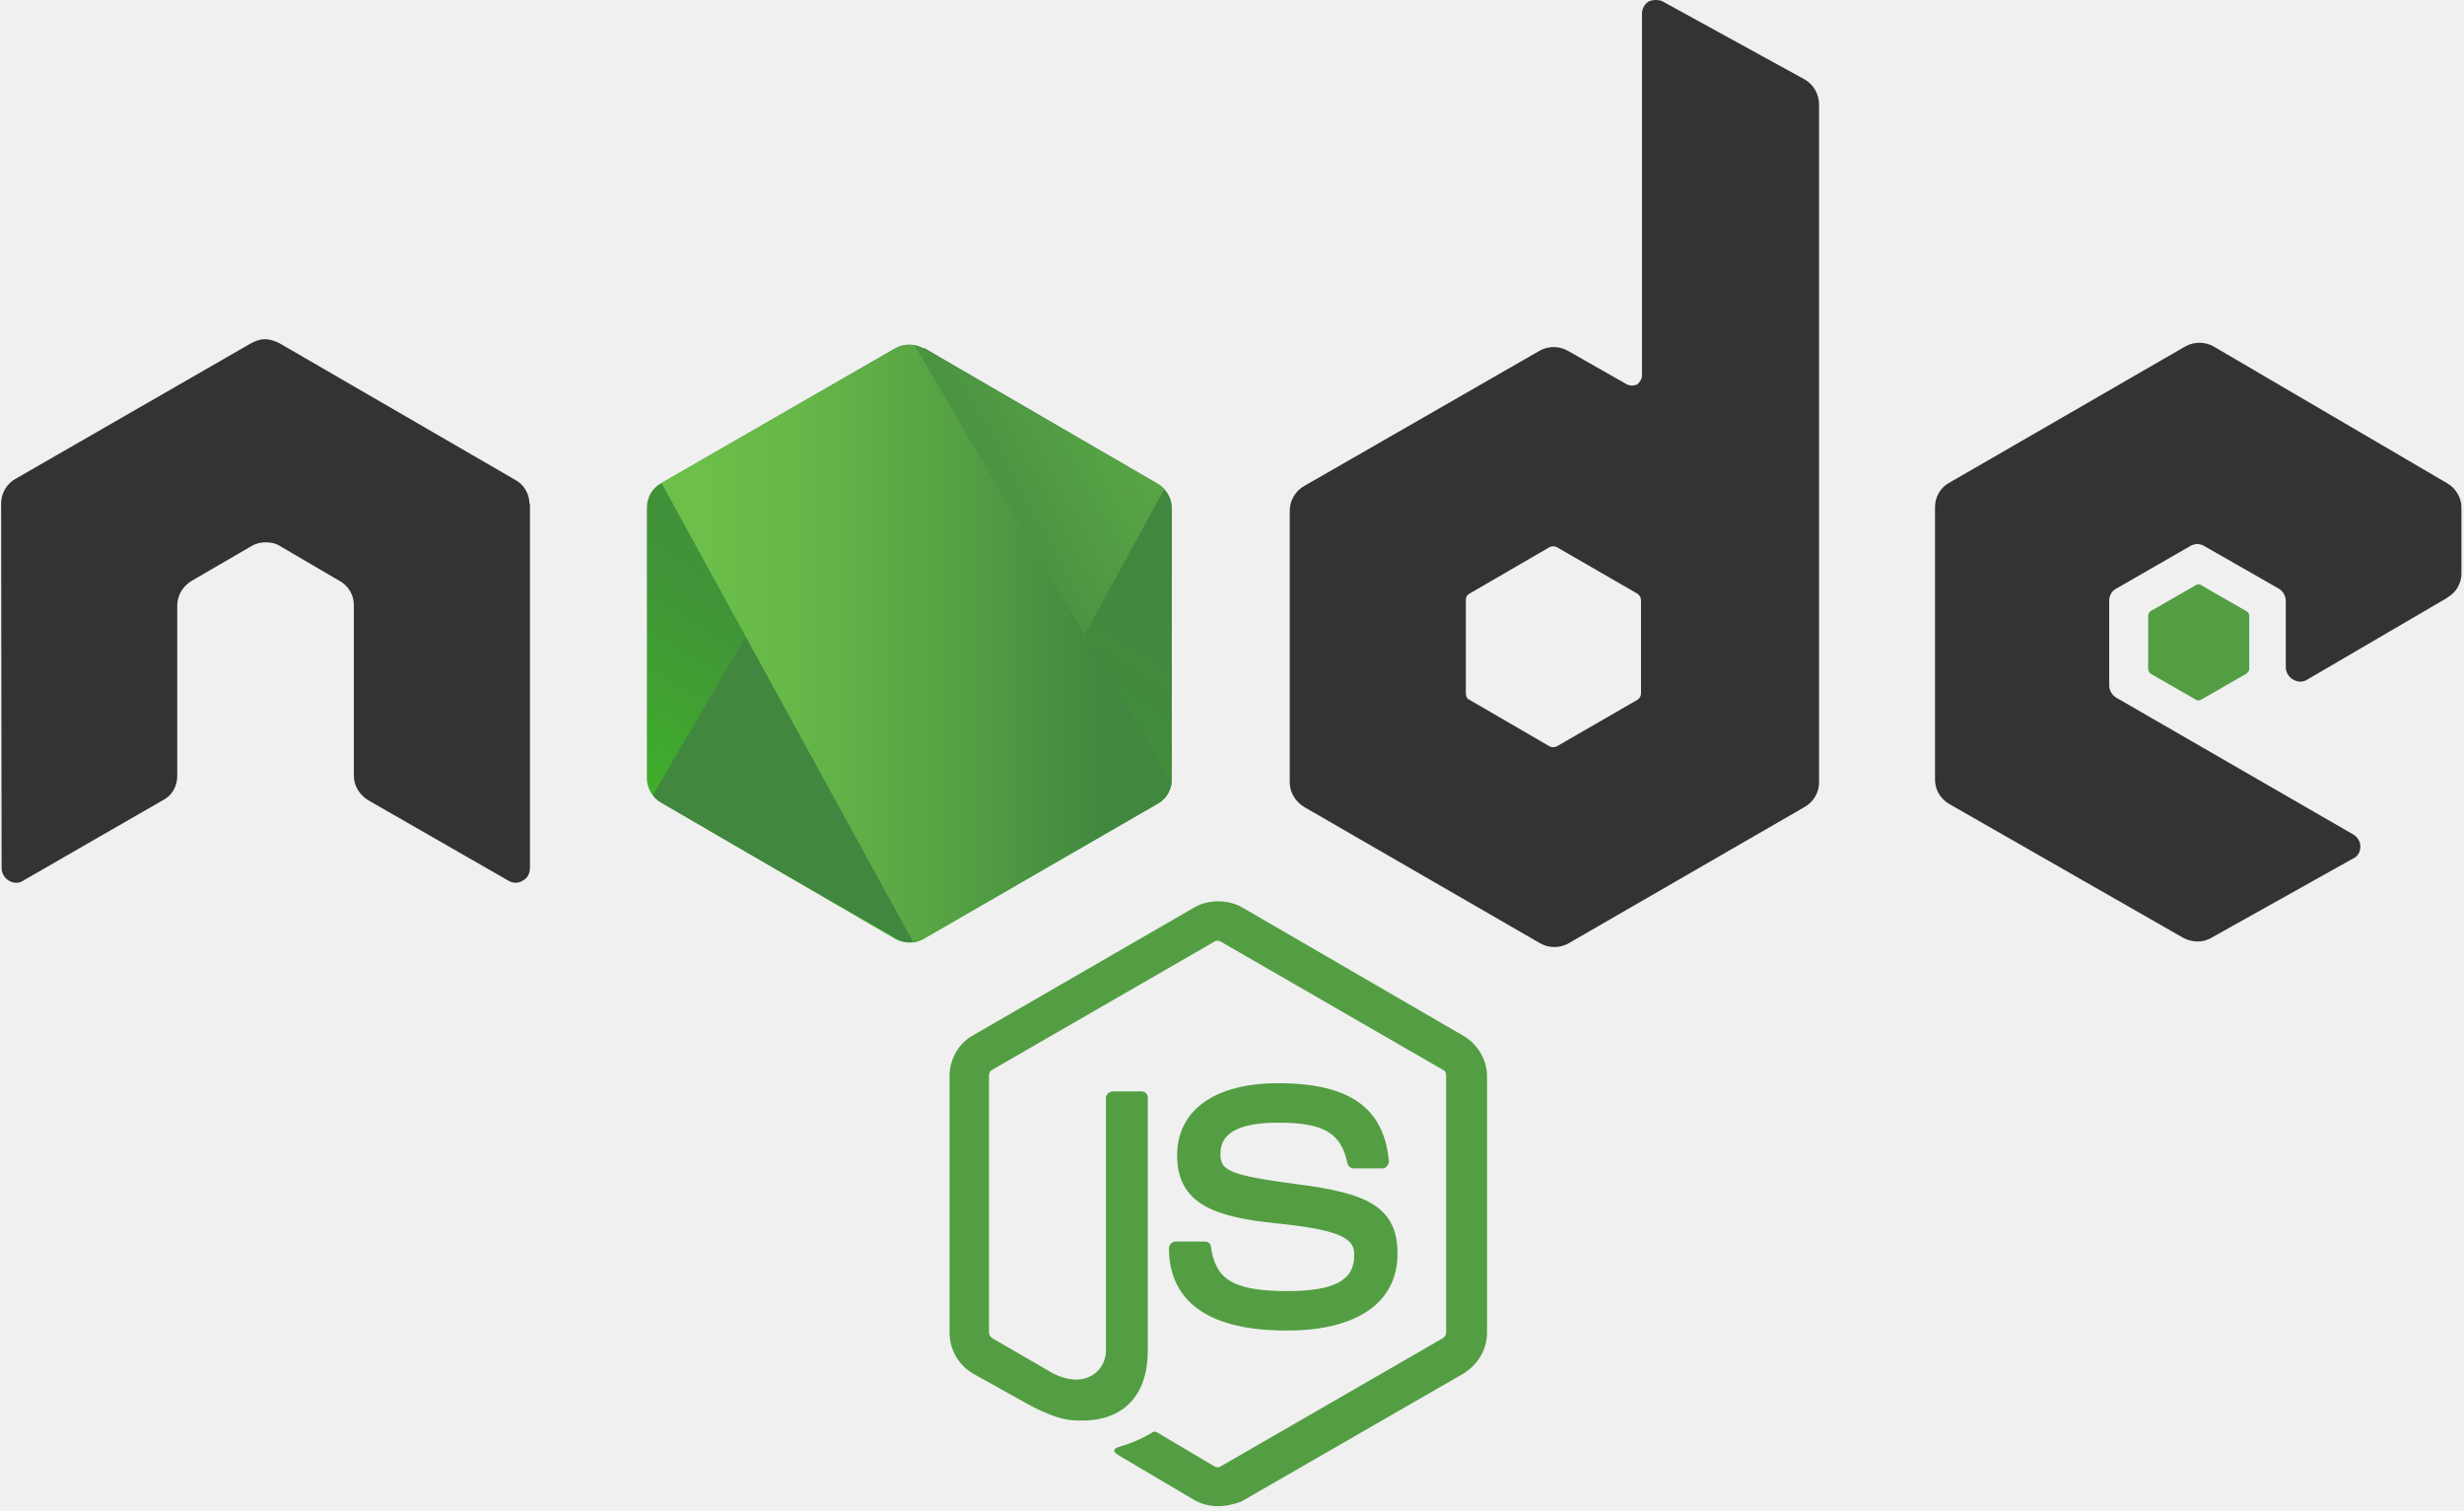
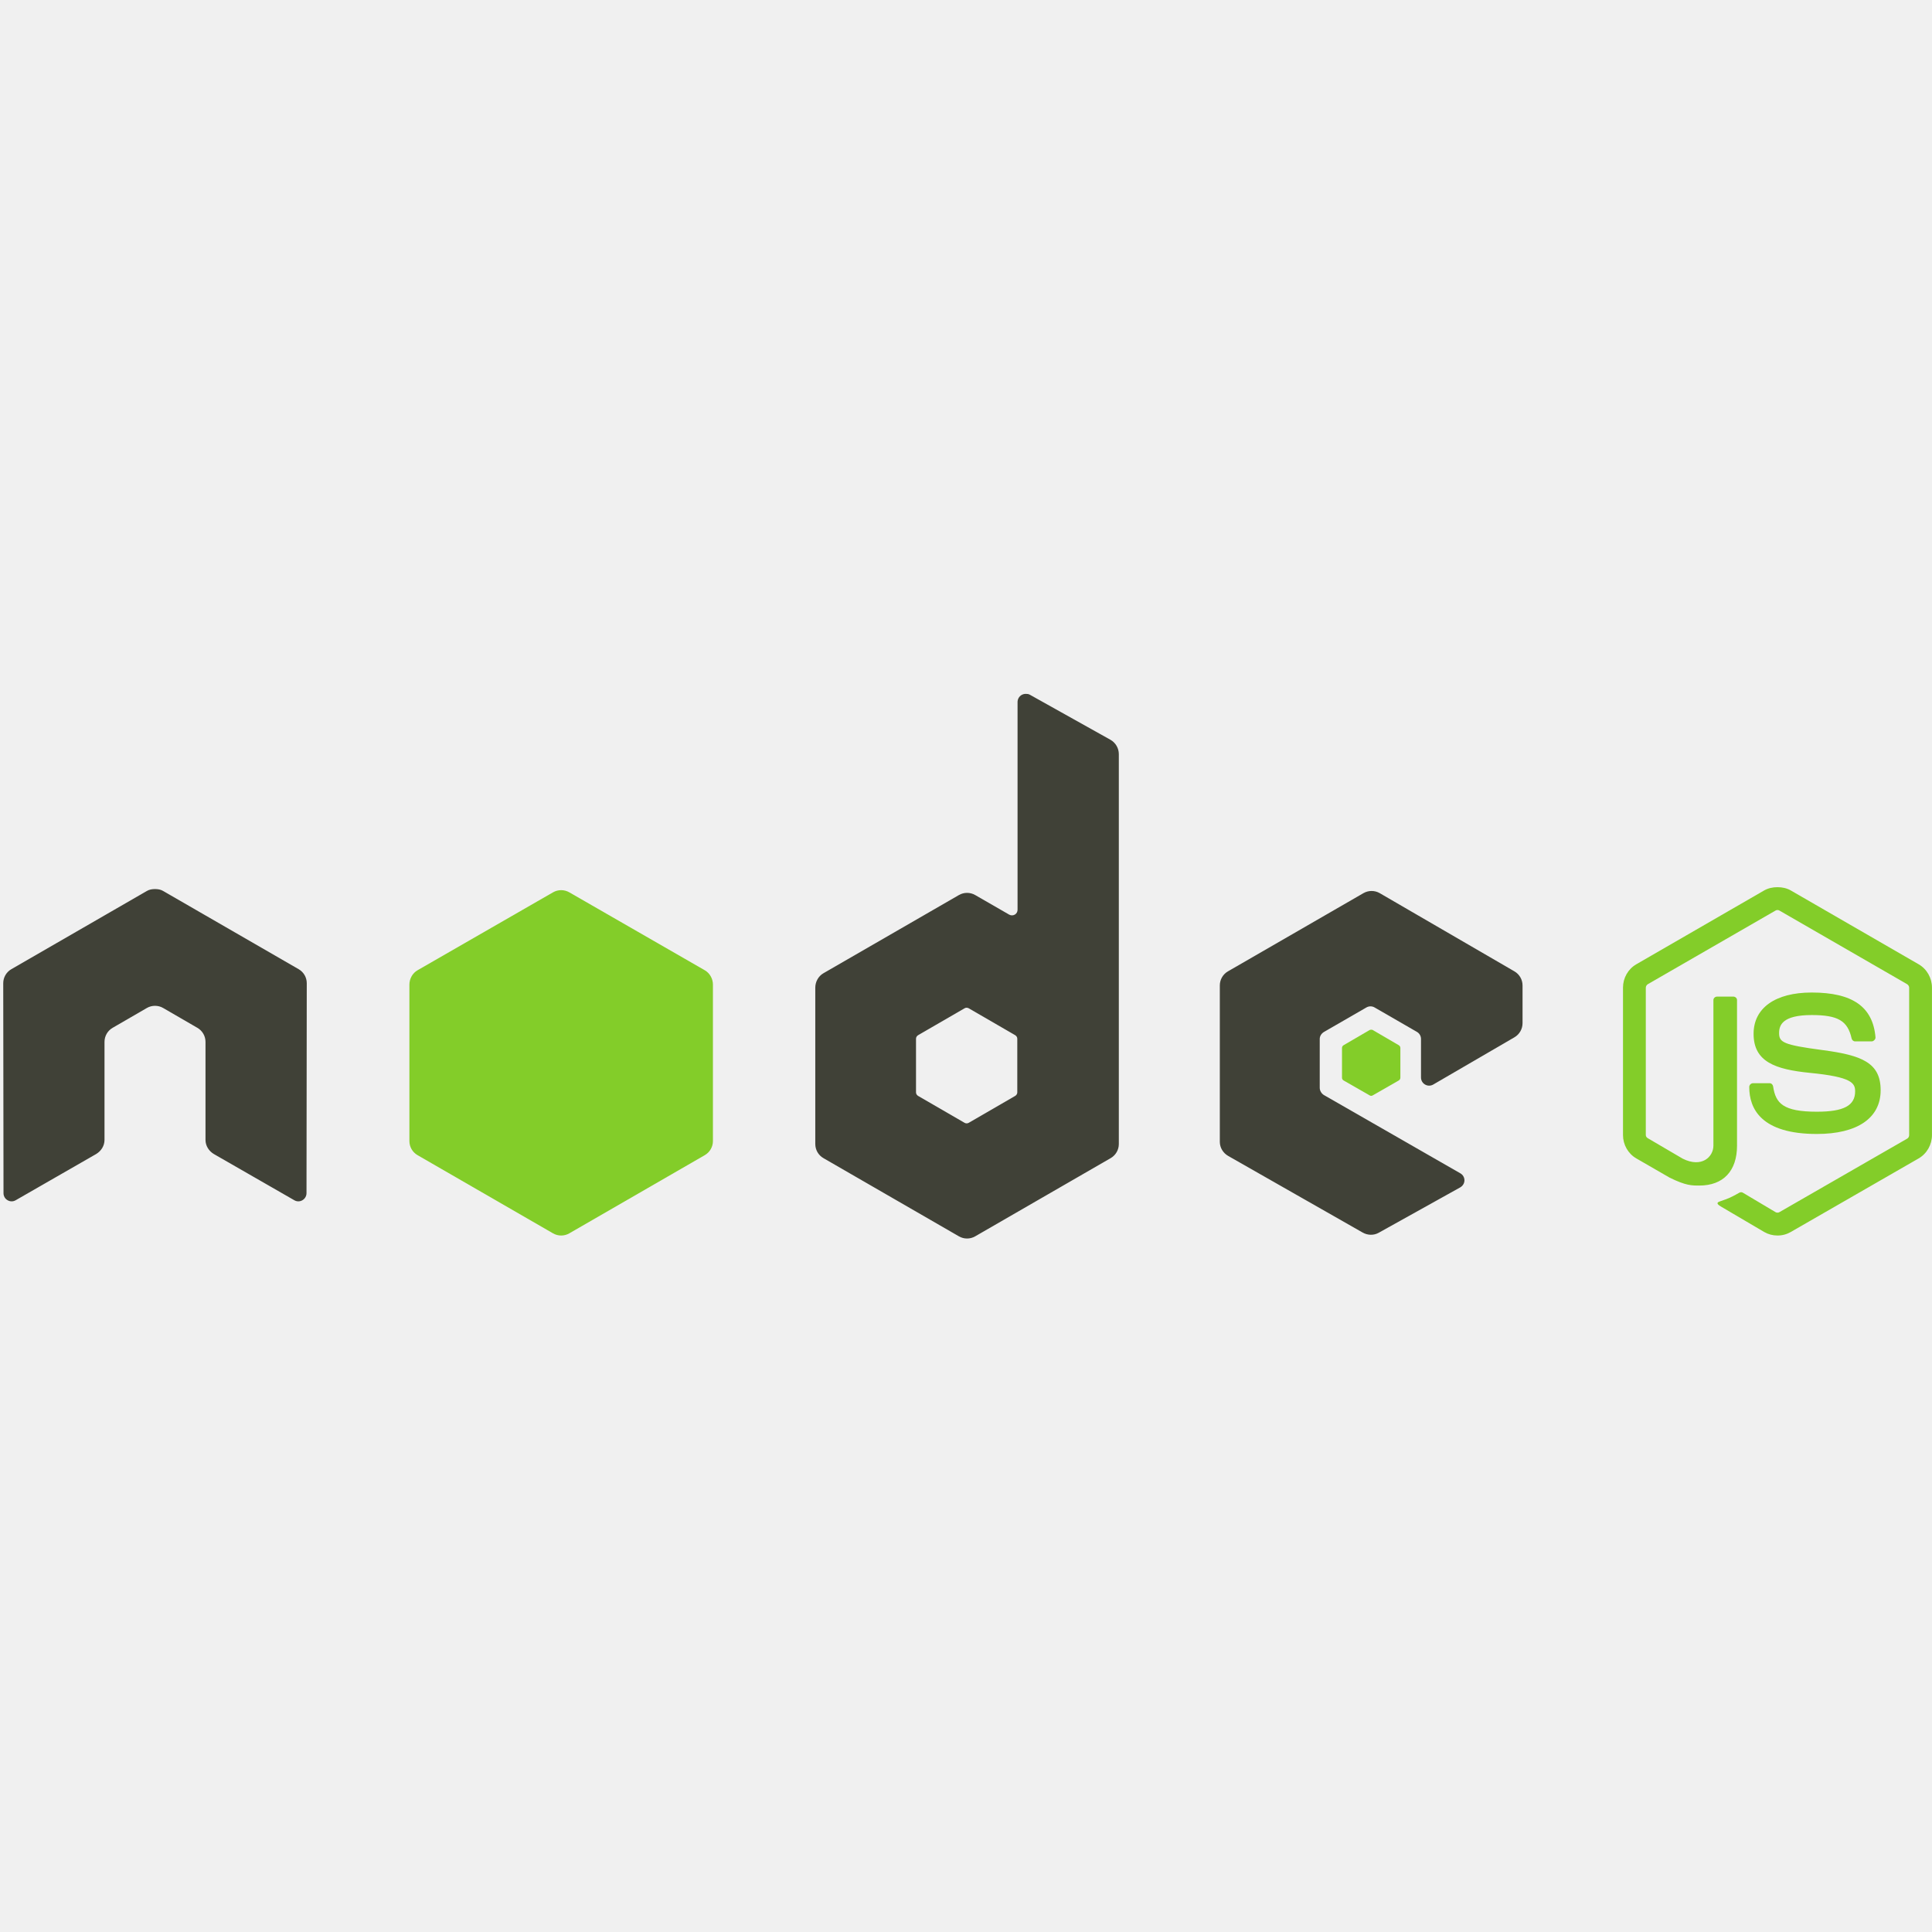
- <svg xmlns="http://www.w3.org/2000/svg" xmlns:xlink="http://www.w3.org/1999/xlink" width="2500" height="1533" preserveAspectRatio="xMidYMid" viewBox="0 0 512 314">
-   <defs>
-     <linearGradient id="b" x1="68.2%" x2="27.8%" y1="17.5%" y2="89.8%">
-       <stop offset="0%" stop-color="#41873F" />
-       <stop offset="32.9%" stop-color="#418B3D" />
-       <stop offset="63.5%" stop-color="#419637" />
-       <stop offset="93.2%" stop-color="#3FA92D" />
-       <stop offset="100%" stop-color="#3FAE2A" />
-     </linearGradient>
-     <linearGradient id="d" x1="43.3%" x2="159.2%" y1="55.2%" y2="-18.3%">
-       <stop offset="13.8%" stop-color="#41873F" />
-       <stop offset="40.3%" stop-color="#54A044" />
-       <stop offset="71.4%" stop-color="#66B848" />
-       <stop offset="90.8%" stop-color="#6CC04A" />
-     </linearGradient>
-     <linearGradient id="e" x1="-4413.8%" x2="5327.9%" y1="13.4%" y2="13.4%">
-       <stop offset="9.2%" stop-color="#6CC04A" />
-       <stop offset="28.6%" stop-color="#66B848" />
-       <stop offset="59.7%" stop-color="#54A044" />
-       <stop offset="86.2%" stop-color="#41873F" />
-     </linearGradient>
-     <linearGradient id="f" x1="-4.4%" x2="101.5%" y1="50%" y2="50%">
-       <stop offset="9.2%" stop-color="#6CC04A" />
-       <stop offset="28.6%" stop-color="#66B848" />
-       <stop offset="59.7%" stop-color="#54A044" />
-       <stop offset="86.2%" stop-color="#41873F" />
-     </linearGradient>
-     <linearGradient id="g" x1="-9713.8%" x2="27.9%" y1="36.2%" y2="36.2%">
-       <stop offset="9.2%" stop-color="#6CC04A" />
-       <stop offset="28.6%" stop-color="#66B848" />
-       <stop offset="59.7%" stop-color="#54A044" />
-       <stop offset="86.2%" stop-color="#41873F" />
-     </linearGradient>
-     <linearGradient id="h" x1="-103.9%" x2="100.8%" y1="50.3%" y2="50.3%">
-       <stop offset="9.2%" stop-color="#6CC04A" />
-       <stop offset="28.6%" stop-color="#66B848" />
-       <stop offset="59.7%" stop-color="#54A044" />
-       <stop offset="86.2%" stop-color="#41873F" />
-     </linearGradient>
-     <linearGradient id="i" x1="130.6%" x2="4.4%" y1="-211.1%" y2="201.6%">
-       <stop offset="0%" stop-color="#41873F" />
-       <stop offset="32.9%" stop-color="#418B3D" />
-       <stop offset="63.5%" stop-color="#419637" />
-       <stop offset="93.2%" stop-color="#3FA92D" />
-       <stop offset="100%" stop-color="#3FAE2A" />
-     </linearGradient>
-     <path id="a" d="M57.9 1.9a6 6 0 0 0-5.9 0l-48.6 28c-1.9 1-3 3-3 5.1v56.3c0 2 1.2 4 3 5L52 124.6a6 6 0 0 0 5.9 0l48.7-28.1c1.8-1 2.9-3 2.9-5.1V35c0-2-1.2-4-3-5L58 1.8z" />
-   </defs>
-   <g fill="none">
-     <path fill="#539E43" d="M253.1 313c-1.7 0-3.3-.4-4.8-1.2l-15.4-9.1c-2.3-1.3-1.2-1.7-.5-2a28 28 0 0 0 7-3c.3-.3.8-.2 1.1 0l11.8 7c.5.3 1 .3 1.4 0l46.1-26.6c.5-.3.7-.7.7-1.3v-53.3c0-.6-.2-1-.7-1.2l-46.1-26.6c-.5-.3-1-.3-1.4 0l-46.1 26.6c-.5.2-.7.8-.7 1.2v53.3c0 .5.2 1 .7 1.3l12.6 7.3c6.8 3.4 11-.6 11-4.7v-52.6c0-.6.7-1.3 1.5-1.3h5.9c.7 0 1.3.5 1.3 1.3v52.6c0 9.2-5 14.5-13.6 14.5-2.6 0-4.7 0-10.6-3l-12.2-6.8c-3-1.8-4.8-5-4.8-8.5v-53.3c0-3.4 1.8-6.7 4.8-8.4l46.2-26.7c2.8-1.6 6.8-1.6 9.7 0l46 26.7c3 1.7 5 5 5 8.4V277c0 3.5-2 6.7-5 8.5L258 312c-1.5.6-3.3 1-4.9 1zm14.2-36.5c-20.2 0-24.4-9.3-24.4-17.1 0-.7.6-1.4 1.4-1.4h6c.7 0 1.3.4 1.3 1.1 1 6.1 3.6 9.2 15.8 9.2 9.8 0 14-2.2 14-7.4 0-3-1.2-5.2-16.4-6.7-12.6-1.3-20.4-4-20.4-14.1 0-9.4 7.8-15 21-15 14.8 0 22 5.1 23 16.2 0 .4-.1.7-.4 1-.2.3-.5.5-.9.5h-6c-.6 0-1.1-.4-1.3-1-1.3-6.4-5-8.5-14.4-8.5-10.6 0-12 3.7-12 6.5 0 3.4 1.6 4.4 16 6.3 14.1 1.8 20.8 4.5 20.8 14.4 0 10.2-8.4 16-23 16z" />
-     <path fill="#333" d="M110 104.7c0-2-1.1-4-3-5L58 71.3c-.8-.4-1.7-.7-2.6-.8h-.5c-1 0-1.9.4-2.7.8l-49 28.2c-1.8 1-3 3-3 5.1l.1 75.8c0 1 .6 2.1 1.5 2.6 1 .6 2.1.6 3 0l29-16.7c2-1 3-3 3-5v-35.5c0-2.1 1.2-4 3-5.1l12.4-7.2c1-.6 2-.8 3-.8s2.1.2 3 .8l12.3 7.2c1.9 1 3 3 3 5v35.5c0 2.1 1.2 4 3 5.1l29.1 16.7c1 .6 2.1.6 3 0 1-.5 1.5-1.5 1.5-2.6v-75.8zM345.6.3c-1-.4-2.1-.4-3 0a3 3 0 0 0-1.4 2.6V78c0 .7-.4 1.4-1 1.9-.8.3-1.4.3-2.1 0l-12.3-7a6 6 0 0 0-5.9 0L271 101c-1.8 1-3 3-3 5.1v56.5c0 2.1 1.2 4 3 5.1l49 28.3a6 6 0 0 0 6 0l49-28.3c1.8-1 3-3 3-5v-141a6 6 0 0 0-3-5.2L345.5.3zM341 144.1c0 .6-.3 1-.7 1.3l-16.8 9.7a1.7 1.7 0 0 1-1.5 0l-16.7-9.7c-.5-.2-.7-.8-.7-1.3v-19.4c0-.6.2-1 .7-1.3l16.7-9.7a1.7 1.7 0 0 1 1.5 0l16.8 9.7c.4.3.7.8.7 1.3v19.4zm167.5-19.9c1.9-1 3-3 3-5v-13.8c0-2-1.2-4-3-5L460 72a6 6 0 0 0-5.9 0l-49 28.3c-1.9 1-3 3-3 5.1V162c0 2.1 1.1 4 3 5.1l48.6 27.8c1.9 1 4.1 1 5.8 0l29.5-16.5c1-.4 1.5-1.5 1.5-2.5s-.6-2-1.5-2.5L439.8 145a3 3 0 0 1-1.5-2.5v-17.7c0-1 .5-2 1.5-2.5l15.3-8.8a2.8 2.8 0 0 1 3 0l15.4 8.8a3 3 0 0 1 1.5 2.5v13.9c0 1 .6 2 1.5 2.5 1 .6 2.1.6 3 0l29.1-17z" />
-     <path fill="#539E43" d="M456.3 121.6a1 1 0 0 1 1.1 0l9.4 5.4c.4.2.6.6.6 1v11c0 .4-.2.7-.6 1l-9.4 5.4a1 1 0 0 1-1.1 0l-9.4-5.4c-.3-.3-.5-.6-.5-1v-11c0-.4.2-.8.5-1l9.4-5.4z" />
-     <g transform="translate(134 70.5)">
-       <mask id="c" fill="#fff">
-         <use xlink:href="#a" />
-       </mask>
-       <use fill="url(#b)" xlink:href="#a" />
-       <g mask="url(#c)">
-         <path d="M51.9 1.9 3 29.9A6 6 0 0 0 0 35v56.3C0 92.7.6 94 1.5 95L56.3 1.2c-1.4-.3-3-.2-4.4.6zM56.6 125l1.4-.6 48.8-28.1c1.8-1 3-3 3-5.1V35c0-1.5-.7-3-1.7-4l-51.5 94z" />
-         <path fill="url(#d)" d="m106.7 30-49-28.1a8 8 0 0 0-1.4-.6L1.5 95a6 6 0 0 0 1.6 1.4l49 28c1.3.9 3 1.1 4.4.7L108 31a6 6 0 0 0-1.2-1.2z" />
-       </g>
-       <g mask="url(#c)">
-         <path d="M109.8 91.3V35c0-2-1.3-4-3.1-5l-49-28.1a5.1 5.1 0 0 0-1.8-.7l53.5 91.4c.3-.4.4-.8.4-1.3zM3.1 30A6 6 0 0 0 0 35v56.3c0 2 1.4 4 3.1 5l49 28.2c1 .7 2.3.9 3.7.7L3.5 29.8 3 30z" />
-         <path fill="url(#e)" fill-rule="evenodd" d="m50.4.8-.7.4h1l-.3-.4z" transform="translate(0 -9.2)" />
-         <path fill="url(#f)" fill-rule="evenodd" d="M106.8 105.6a6.6 6.6 0 0 0 2.9-3.7L56 10.4a5.9 5.9 0 0 0-4.2.7L3.4 39l52.3 95.4a8 8 0 0 0 2.2-.7l48.9-28.2z" transform="translate(0 -9.2)" />
-         <path fill="url(#g)" fill-rule="evenodd" d="m111.3 104.7-.3-.6v.8l.3-.2z" transform="translate(0 -9.2)" />
-         <path fill="url(#h)" fill-rule="evenodd" d="M106.8 105.6 58 133.7a7 7 0 0 1-2.2.7l1 1.7 54-31.3v-.7l-1.4-2.3c-.2 1.6-1.2 3-2.6 3.8z" transform="translate(0 -9.2)" />
-         <path fill="url(#i)" fill-rule="evenodd" d="M106.8 105.6 58 133.7a7 7 0 0 1-2.2.7l1 1.7 54-31.3v-.7l-1.4-2.3c-.2 1.6-1.2 3-2.6 3.8z" transform="translate(0 -9.2)" />
-       </g>
-     </g>
+ <svg xmlns="http://www.w3.org/2000/svg" width="800px" height="800px" viewBox="0 -183.5 512 512" preserveAspectRatio="xMinYMin meet">
+   <g fill="#83CD29">
+     <path d="M471.05 51.611c-1.244 0-2.454.257-3.525.863l-33.888 19.57c-2.193 1.264-3.526 3.65-3.526 6.189v39.069c0 2.537 1.333 4.92 3.526 6.187l8.85 5.109c4.3 2.119 5.885 2.086 7.842 2.086 6.366 0 10.001-3.863 10.001-10.576V81.542c0-.545-.472-.935-1.007-.935h-4.245c-.544 0-1.007.39-1.007.935v38.566c0 2.975-3.1 5.968-8.13 3.453l-9.21-5.396c-.326-.177-.576-.49-.576-.863v-39.07c0-.37.247-.747.576-.935L470.547 57.8a.998.998 0 0 1 1.007 0l33.817 19.498c.322.194.576.553.576.936v39.069c0 .373-.188.755-.504.935l-33.889 19.498c-.29.173-.69.173-1.007 0l-8.706-5.18a.905.905 0 0 0-.863 0c-2.403 1.362-2.855 1.52-5.109 2.302-.555.194-1.398.495.288 1.44l11.368 6.69a6.995 6.995 0 0 0 3.526.936 6.949 6.949 0 0 0 3.525-.935l33.889-19.499c2.193-1.275 3.525-3.65 3.525-6.187v-39.07c0-2.538-1.332-4.92-3.525-6.187l-33.889-19.57c-1.062-.607-2.28-.864-3.525-.864z" />
+     <path d="M480.116 79.528c-9.65 0-15.397 4.107-15.397 10.937 0 7.408 5.704 9.444 14.966 10.36 11.08 1.085 11.943 2.712 11.943 4.893 0 3.783-3.016 5.396-10.144 5.396-8.957 0-10.925-2.236-11.584-6.691-.078-.478-.447-.864-.936-.864h-4.389c-.54 0-1.007.466-1.007 1.008 0 5.703 3.102 12.447 17.916 12.447 10.723 0 16.908-4.209 16.908-11.584 0-7.31-4.996-9.273-15.398-10.648-10.51-1.391-11.512-2.072-11.512-4.533 0-2.032.85-4.75 8.634-4.75 6.954 0 9.524 1.5 10.577 6.189.092.44.48.791.935.791h4.39c.27 0 .532-.166.719-.36.184-.207.314-.44.288-.719-.68-8.074-6.064-11.872-16.909-11.872z" />
  </g>
+   <path d="M271.821.383a2.181 2.181 0 0 0-1.08.287 2.18 2.18 0 0 0-1.079 1.871v55.042c0 .54-.251 1.024-.719 1.295a1.501 1.501 0 0 1-1.511 0l-8.994-5.18a4.31 4.31 0 0 0-4.317 0l-35.903 20.721c-1.342.775-2.158 2.264-2.158 3.814v41.443c0 1.548.817 2.966 2.158 3.741l35.903 20.722a4.3 4.3 0 0 0 4.317 0l35.903-20.722a4.308 4.308 0 0 0 2.159-3.741V16.356a4.386 4.386 0 0 0-2.23-3.814L272.9.598c-.335-.187-.707-.22-1.079-.215zM40.861 52.115c-.684.027-1.328.147-1.942.503L3.015 73.34a4.3 4.3 0 0 0-2.158 3.741L.929 132.7c0 .773.399 1.492 1.079 1.87a2.096 2.096 0 0 0 2.159 0l21.297-12.231c1.349-.802 2.23-2.196 2.23-3.742V92.623c0-1.55.815-2.972 2.159-3.742l9.065-5.252a4.251 4.251 0 0 1 2.159-.576c.74 0 1.5.185 2.158.576l9.066 5.252a4.296 4.296 0 0 1 2.159 3.742v25.973c0 1.546.89 2.95 2.23 3.742l21.297 12.232a2.096 2.096 0 0 0 2.159 0 2.164 2.164 0 0 0 1.08-1.871l.07-55.618a4.28 4.28 0 0 0-2.158-3.741L43.235 52.618c-.607-.356-1.253-.475-1.942-.503h-.432zm322.624.503c-.75 0-1.485.19-2.158.576l-35.903 20.722a4.306 4.306 0 0 0-2.159 3.741V119.1c0 1.559.878 2.971 2.23 3.742l35.616 20.29c1.315.75 2.921.807 4.245.07l21.585-12.015c.685-.38 1.148-1.09 1.151-1.87a2.126 2.126 0 0 0-1.079-1.871l-36.119-20.722c-.676-.386-1.151-1.167-1.151-1.943v-12.95c0-.775.48-1.485 1.151-1.871l11.224-6.476a2.155 2.155 0 0 1 2.159 0L375.5 89.96a2.152 2.152 0 0 1 1.08 1.87v10.217a2.15 2.15 0 0 0 1.079 1.87c.673.389 1.487.39 2.158 0L401.331 91.4a4.325 4.325 0 0 0 2.159-3.742v-10c0-1.545-.82-2.966-2.159-3.742l-35.687-20.722a4.279 4.279 0 0 0-2.159-.575zm-107.35 30.939c.188 0 .408.046.576.143l12.304 7.123c.334.193.576.55.576.935v14.246c0 .387-.24.743-.576.936l-12.304 7.123a1.088 1.088 0 0 1-1.079 0l-12.303-7.123c-.335-.194-.576-.549-.576-.936V91.758c0-.386.242-.74.576-.935l12.303-7.122a.948.948 0 0 1 .504-.143v-.001z" fill="#404137" />
+   <path d="M148.714 52.402c-.748 0-1.488.19-2.158.576l-35.903 20.65c-1.343.773-2.159 2.265-2.159 3.813v41.443c0 1.55.817 2.966 2.159 3.742l35.903 20.721a4.297 4.297 0 0 0 4.317 0l35.903-20.721a4.308 4.308 0 0 0 2.158-3.742V77.441c0-1.55-.816-3.04-2.158-3.813l-35.903-20.65a4.297 4.297 0 0 0-2.159-.576zM363.413 89.385c-.143 0-.302 0-.431.072l-6.907 4.029a.84.84 0 0 0-.432.72v7.914c0 .298.172.571.432.72l6.907 3.957c.259.15.535.15.791 0l6.907-3.958a.846.846 0 0 0 .432-.719v-7.915a.846.846 0 0 0-.432-.719l-6.907-4.03c-.128-.075-.216-.07-.36-.07z" fill="#83CD29" />
</svg>
